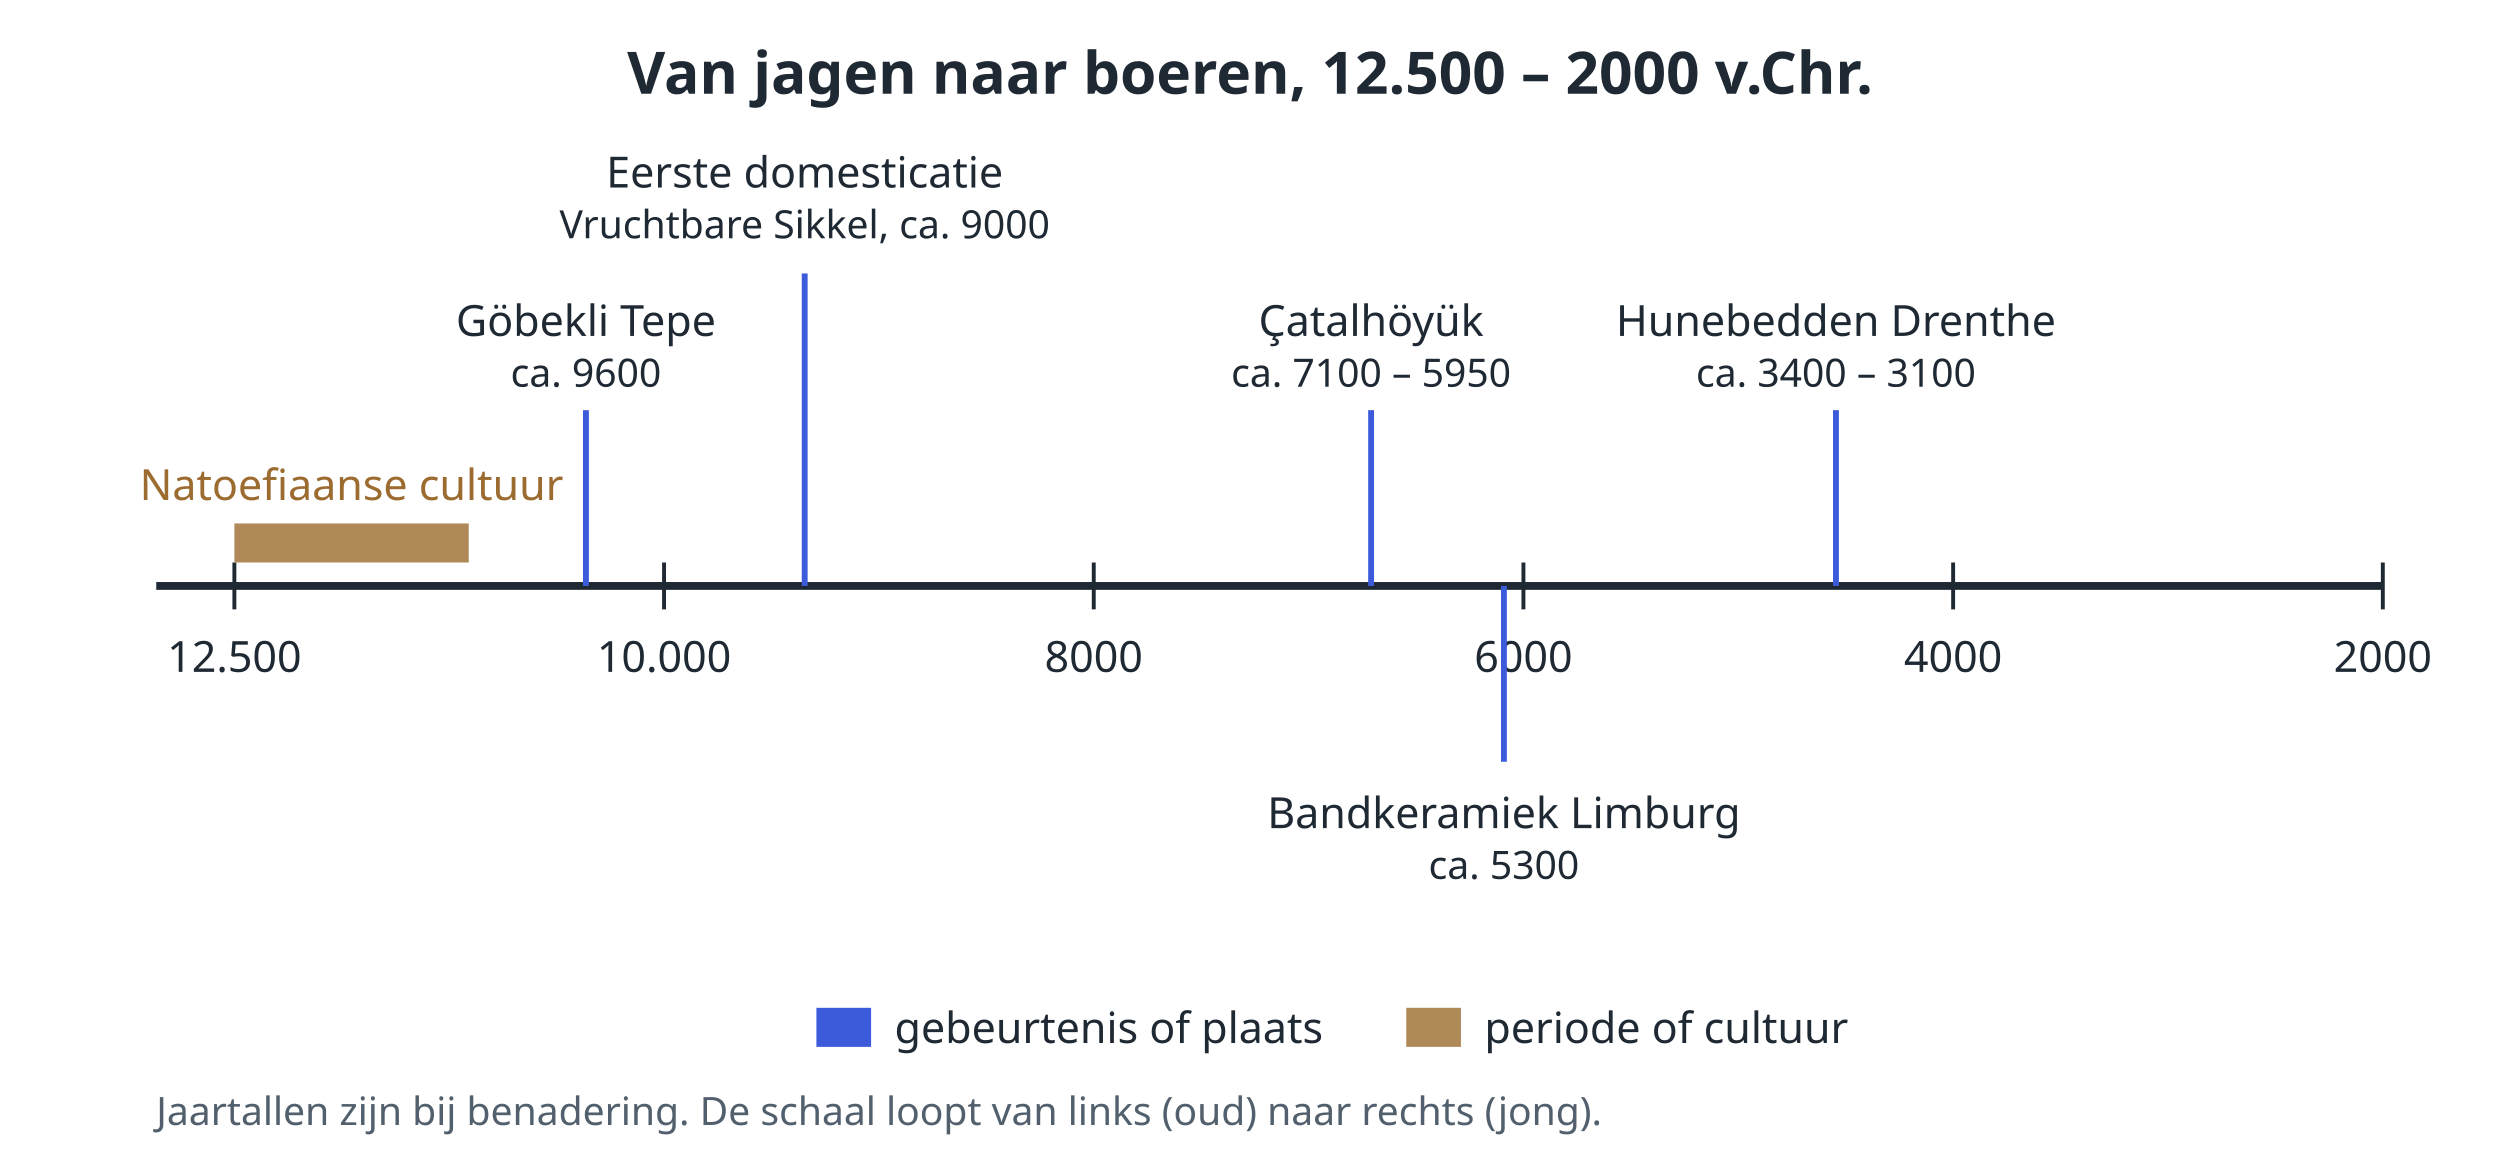
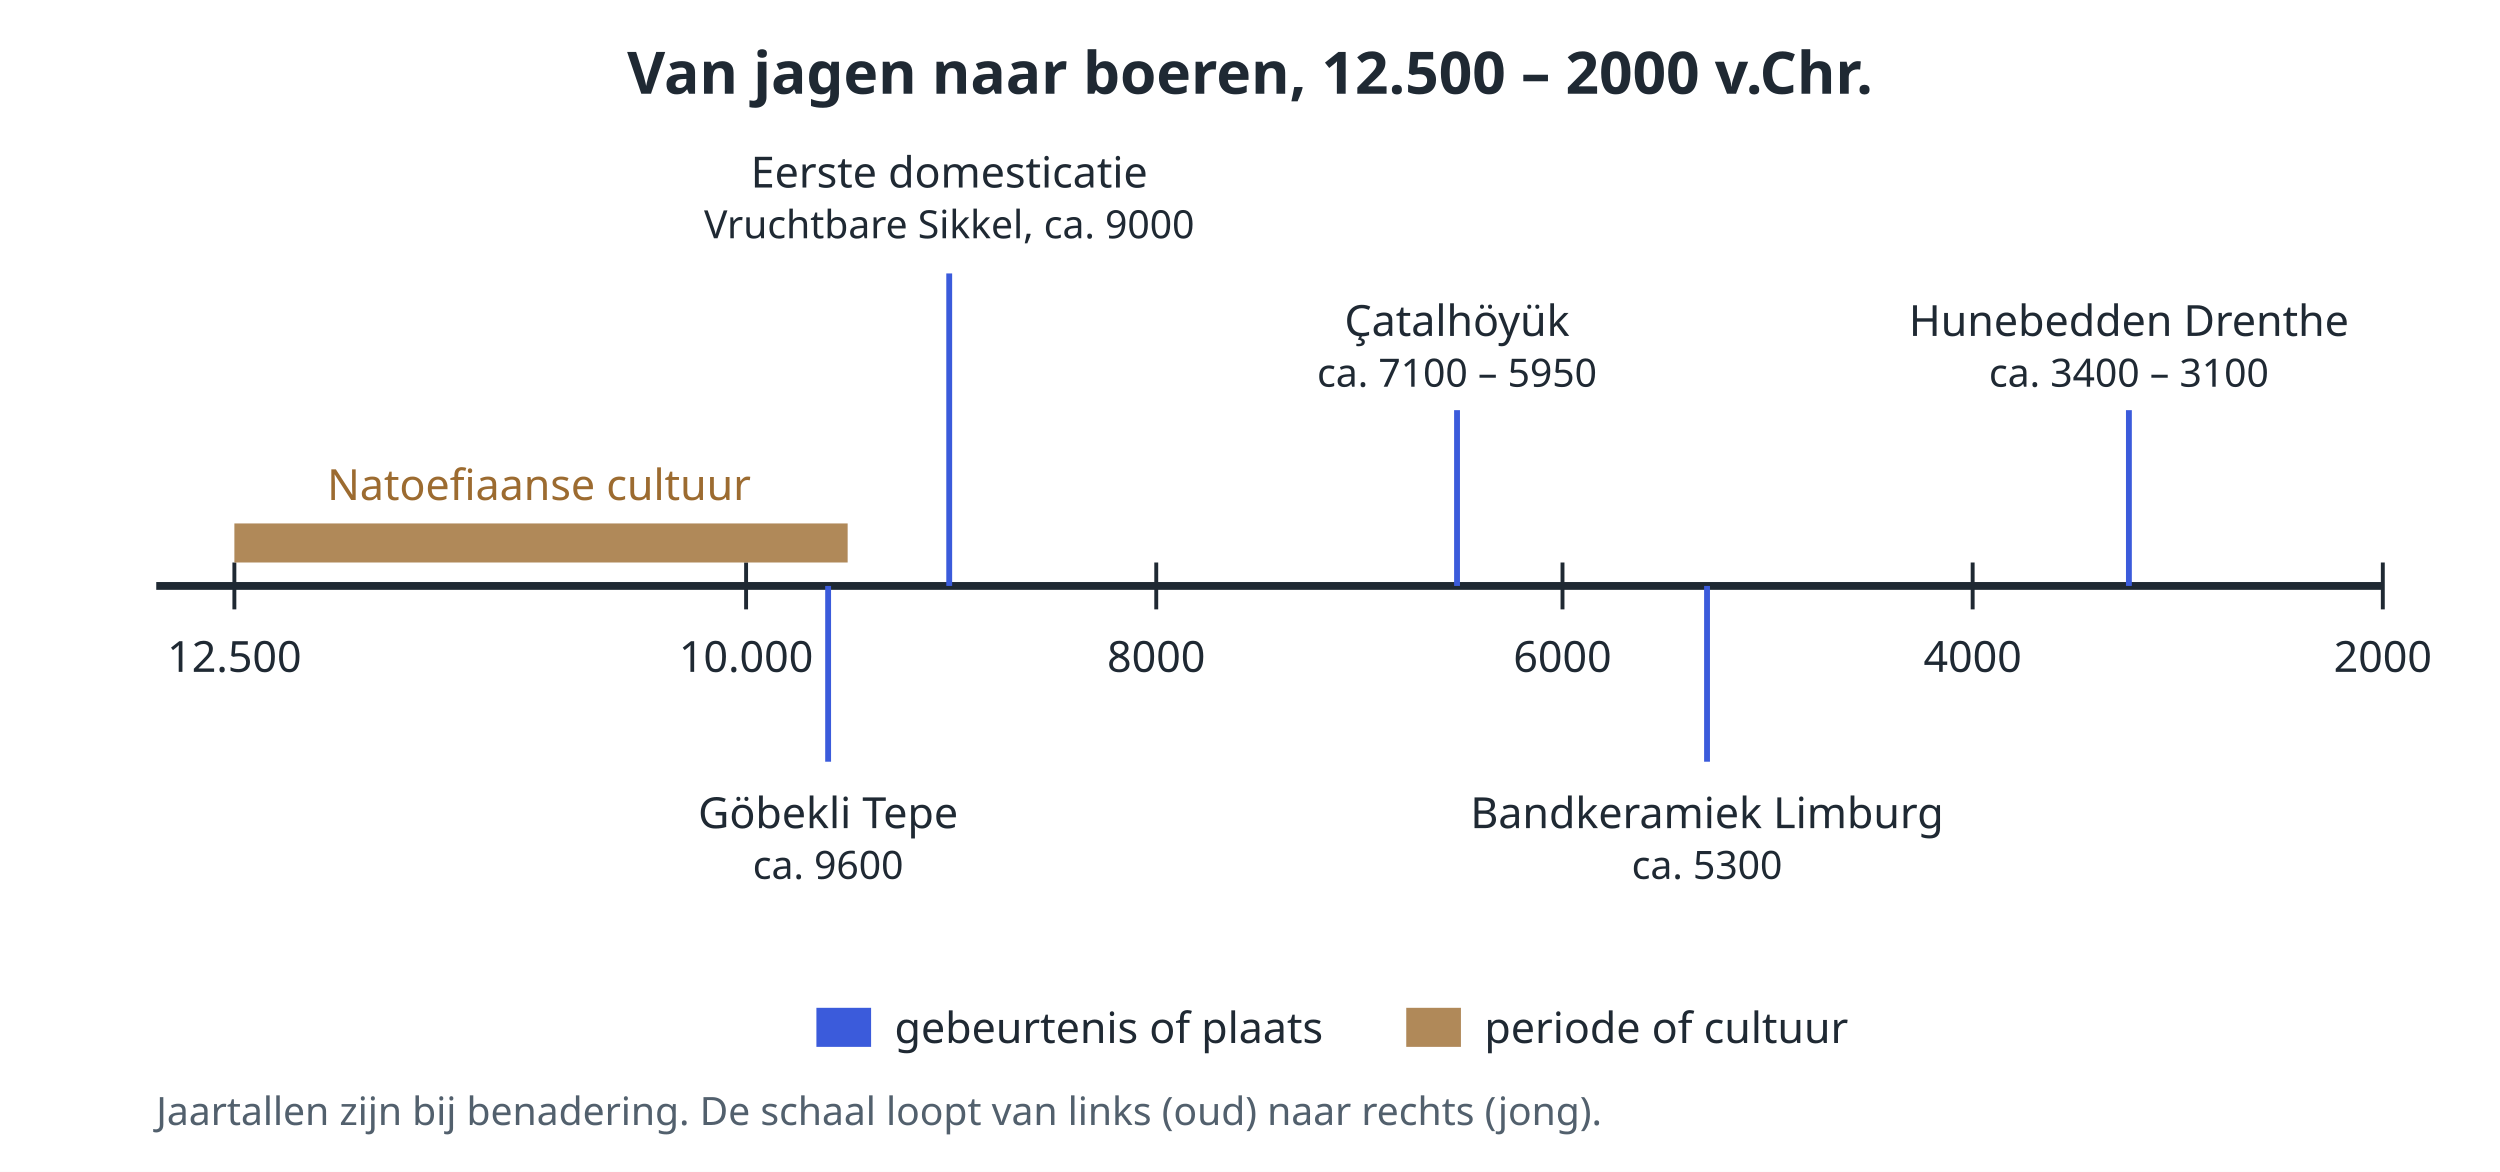
<svg xmlns="http://www.w3.org/2000/svg" viewBox="0 0 640 300" role="img" aria-label="Tijdlijn van 12.500 tot 2000 voor Christus met de belangrijkste plaatsen en culturen uit deze module">
  <rect width="640" height="300" fill="#ffffff" />
  <text x="320" y="24" font-family="sans-serif" font-size="15" font-weight="bold" text-anchor="middle" fill="#1f2933">Van jagen naar boeren, 12.500 – 2000 v.Chr.</text>
  <line x1="40" y1="150" x2="610" y2="150" stroke="#1f2933" stroke-width="2" />
  <g font-family="sans-serif" font-size="11" fill="#1f2933" text-anchor="middle">
    <line x1="60" y1="144" x2="60" y2="156" stroke="#1f2933" />
    <text x="60" y="172">12.500</text>
-     <line x1="170" y1="144" x2="170" y2="156" stroke="#1f2933" />
-     <text x="170" y="172">10.000</text>
-     <line x1="280" y1="144" x2="280" y2="156" stroke="#1f2933" />
-     <text x="280" y="172">8000</text>
-     <line x1="390" y1="144" x2="390" y2="156" stroke="#1f2933" />
-     <text x="390" y="172">6000</text>
-     <line x1="500" y1="144" x2="500" y2="156" stroke="#1f2933" />
-     <text x="500" y="172">4000</text>
+     <line x1="191" y1="144" x2="191" y2="156" stroke="#1f2933" />
+     <text x="191" y="172">10.000</text>
+     <line x1="296" y1="144" x2="296" y2="156" stroke="#1f2933" />
+     <text x="296" y="172">8000</text>
+     <line x1="400" y1="144" x2="400" y2="156" stroke="#1f2933" />
+     <text x="400" y="172">6000</text>
+     <line x1="505" y1="144" x2="505" y2="156" stroke="#1f2933" />
+     <text x="505" y="172">4000</text>
    <line x1="610" y1="144" x2="610" y2="156" stroke="#1f2933" />
    <text x="610" y="172">2000</text>
  </g>
-   <rect x="60" y="134" width="60" height="10" fill="#9c6b30" opacity="0.8" />
-   <text x="90" y="128" font-family="sans-serif" font-size="11" text-anchor="middle" fill="#9c6b30">Natoefiaanse cultuur</text>
+   <rect x="60" y="134" width="157" height="10" fill="#9c6b30" opacity="0.8" />
+   <text x="138" y="128" font-family="sans-serif" font-size="11" text-anchor="middle" fill="#9c6b30">Natoefiaanse cultuur</text>
  <g stroke="#3b5bdb" stroke-width="1.5" fill="none">
-     <line x1="150" y1="150" x2="150" y2="105" />
-     <line x1="206" y1="150" x2="206" y2="70" />
-     <line x1="351" y1="150" x2="351" y2="105" />
-     <line x1="385" y1="150" x2="385" y2="195" />
-     <line x1="470" y1="150" x2="470" y2="105" />
+     <line x1="212" y1="150" x2="212" y2="195" />
+     <line x1="243" y1="150" x2="243" y2="70" />
+     <line x1="373" y1="150" x2="373" y2="105" />
+     <line x1="437" y1="150" x2="437" y2="195" />
+     <line x1="545" y1="150" x2="545" y2="105" />
  </g>
  <g font-family="sans-serif" font-size="11" fill="#1f2933" text-anchor="middle">
-     <text x="150" y="86">Göbekli Tepe</text>
-     <text x="150" y="99" font-size="10">ca. 9600</text>
-     <text x="206" y="48">Eerste domesticatie</text>
-     <text x="206" y="61" font-size="10">Vruchtbare Sikkel, ca. 9000</text>
-     <text x="351" y="86">Çatalhöyük</text>
-     <text x="351" y="99" font-size="10">ca. 7100 – 5950</text>
-     <text x="385" y="212">Bandkeramiek Limburg</text>
-     <text x="385" y="225" font-size="10">ca. 5300</text>
-     <text x="470" y="86">Hunebedden Drenthe</text>
-     <text x="470" y="99" font-size="10">ca. 3400 – 3100</text>
+     <text x="212" y="212">Göbekli Tepe</text>
+     <text x="212" y="225" font-size="10">ca. 9600</text>
+     <text x="243" y="48">Eerste domesticatie</text>
+     <text x="243" y="61" font-size="10">Vruchtbare Sikkel, ca. 9000</text>
+     <text x="373" y="86">Çatalhöyük</text>
+     <text x="373" y="99" font-size="10">ca. 7100 – 5950</text>
+     <text x="437" y="212">Bandkeramiek Limburg</text>
+     <text x="437" y="225" font-size="10">ca. 5300</text>
+     <text x="545" y="86">Hunebedden Drenthe</text>
+     <text x="545" y="99" font-size="10">ca. 3400 – 3100</text>
  </g>
  <rect x="209" y="258" width="14" height="10" fill="#3b5bdb" />
  <text x="229" y="267" font-family="sans-serif" font-size="11" fill="#1f2933">gebeurtenis of plaats</text>
  <rect x="360" y="258" width="14" height="10" fill="#9c6b30" opacity="0.8" />
  <text x="380" y="267" font-family="sans-serif" font-size="11" fill="#1f2933">periode of cultuur</text>
  <text x="40" y="288" font-family="sans-serif" font-size="10" fill="#52606d">Jaartallen zijn bij benadering. De schaal loopt van links (oud) naar rechts (jong).</text>
</svg>
